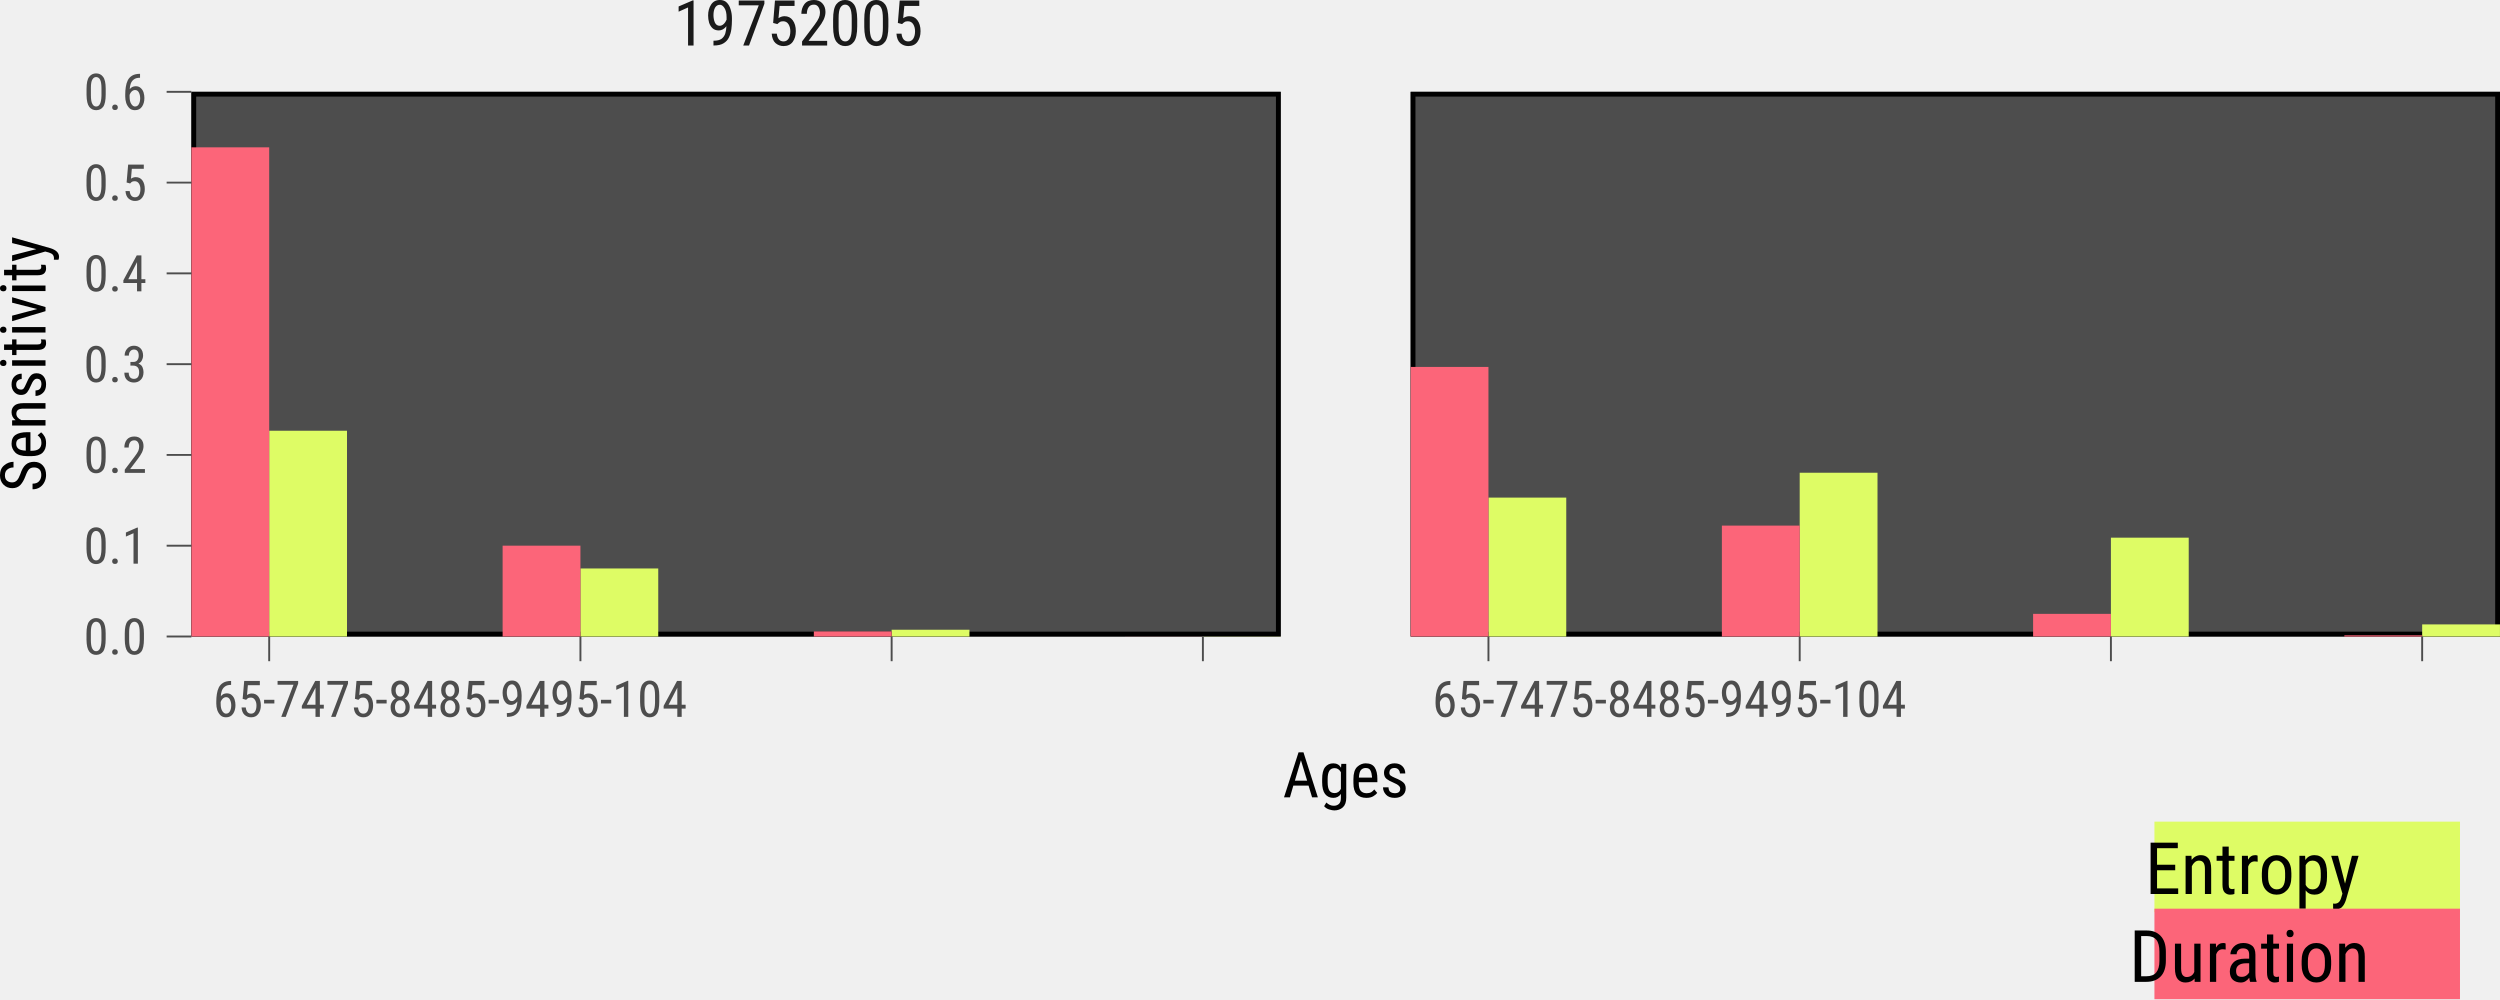
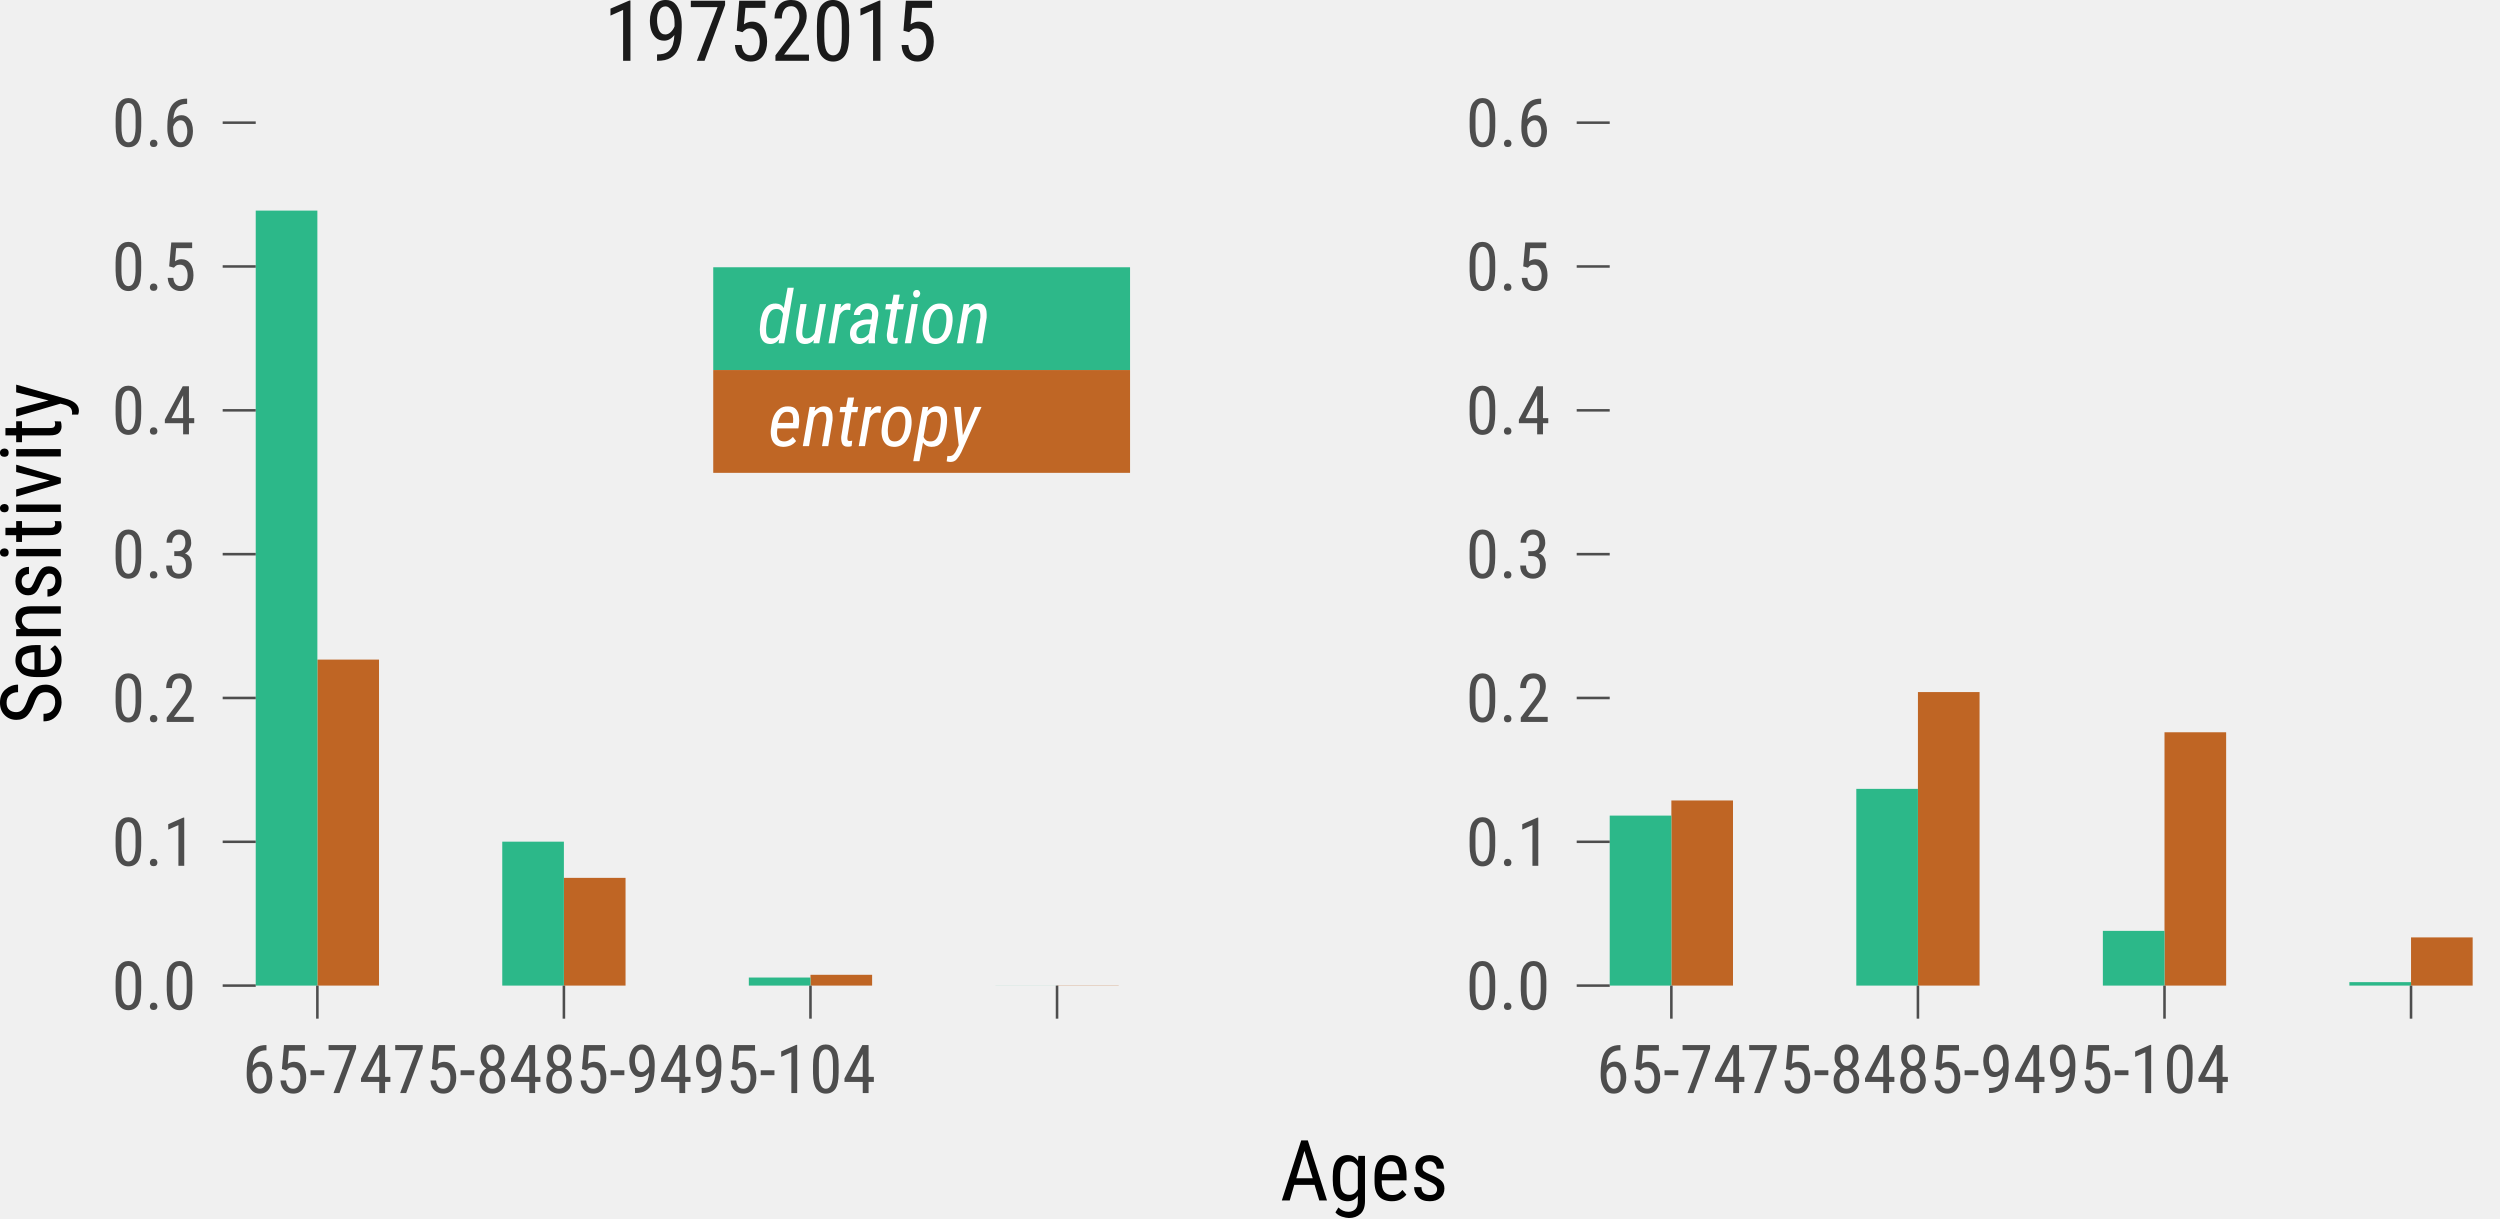
- <svg xmlns="http://www.w3.org/2000/svg" viewBox="0 0 369.481 147.675" height="147.675" width="369.481" xml:space="preserve" id="svg10" version="1.1">
-   <defs id="defs14">
-     <clipPath id="clipPath30" clipPathUnits="userSpaceOnUse">
-       <path id="path28" d="m 26.625,39.773 h 120.75 v 60.375 H 26.625 Z" />
+ <svg xmlns="http://www.w3.org/2000/svg" version="1.1" id="svg267156" xml:space="preserve" width="276.499" height="134.715" viewBox="0 0 276.499 134.715">
+   <defs id="defs267160">
+     <clipPath clipPathUnits="userSpaceOnUse" id="clipPath267174">
+       <path d="m 31,78 h 6 v 27.75 h -6 z" id="path267172" />
    </clipPath>
-     <clipPath id="clipPath40" clipPathUnits="userSpaceOnUse">
-       <path id="path38" d="m 35,77 h 9 v 23.148 h -9 z" />
+     <clipPath clipPathUnits="userSpaceOnUse" id="clipPath267184">
+       <path d="m 52,96 h 6 v 9.75 h -6 z" id="path267182" />
    </clipPath>
-     <clipPath id="clipPath50" clipPathUnits="userSpaceOnUse">
-       <path id="path48" d="m 69,92 h 10 v 8.148 H 69 Z" />
+     <clipPath clipPathUnits="userSpaceOnUse" id="clipPath267194">
+       <path d="m 72,104 h 6 v 1.75 h -6 z" id="path267192" />
    </clipPath>
-     <clipPath id="clipPath60" clipPathUnits="userSpaceOnUse">
-       <path id="path58" d="m 104,99 h 9 v 1.148 h -9 z" />
+     <clipPath clipPathUnits="userSpaceOnUse" id="clipPath267204">
+       <path d="m 93,105 h 5.207 v 0.75 H 93 Z" id="path267202" />
    </clipPath>
-     <clipPath id="clipPath70" clipPathUnits="userSpaceOnUse">
-       <path id="path68" d="m 138,100 h 9.375 v 0.148 H 138 Z" />
+     <clipPath clipPathUnits="userSpaceOnUse" id="clipPath267214">
+       <path d="M 26.625,41 H 32 v 64.75 h -5.375 z" id="path267212" />
    </clipPath>
-     <clipPath id="clipPath80" clipPathUnits="userSpaceOnUse">
-       <path id="path78" d="M 26.625,45 H 36 v 55.148 h -9.375 z" />
+     <clipPath clipPathUnits="userSpaceOnUse" id="clipPath267224">
+       <path d="m 47,93 h 6 v 12.75 h -6 z" id="path267222" />
    </clipPath>
-     <clipPath id="clipPath90" clipPathUnits="userSpaceOnUse">
-       <path id="path88" d="m 61,90 h 9 v 10.148 h -9 z" />
+     <clipPath clipPathUnits="userSpaceOnUse" id="clipPath267234">
+       <path d="m 67,105 h 6 v 0.75 h -6 z" id="path267232" />
    </clipPath>
-     <clipPath id="clipPath100" clipPathUnits="userSpaceOnUse">
-       <path id="path98" d="m 95,99 h 10 v 1.148 H 95 Z" />
+     <clipPath clipPathUnits="userSpaceOnUse" id="clipPath267244">
+       <path d="m 87,105 h 7 v 0.75 h -7 z" id="path267242" />
    </clipPath>
-     <clipPath id="clipPath110" clipPathUnits="userSpaceOnUse">
-       <path id="path108" d="m 130,100 h 9 v 0.148 h -9 z" />
+     <clipPath clipPathUnits="userSpaceOnUse" id="clipPath267254">
+       <path d="m 144,90 h 6 v 15.75 h -6 z" id="path267252" />
    </clipPath>
-     <clipPath id="clipPath120" clipPathUnits="userSpaceOnUse">
-       <path id="path118" d="m 161.773,39.773 h 120.75 v 60.375 h -120.75 z" />
+     <clipPath clipPathUnits="userSpaceOnUse" id="clipPath267264">
+       <path d="m 164,81 h 6 v 24.75 h -6 z" id="path267262" />
    </clipPath>
-     <clipPath id="clipPath130" clipPathUnits="userSpaceOnUse">
-       <path id="path128" d="m 170,84 h 10 v 16.148 h -10 z" />
+     <clipPath clipPathUnits="userSpaceOnUse" id="clipPath267274">
+       <path d="m 184,84 h 7 v 21.75 h -7 z" id="path267272" />
    </clipPath>
-     <clipPath id="clipPath140" clipPathUnits="userSpaceOnUse">
-       <path id="path138" d="m 204,81 h 10 v 19.148 h -10 z" />
+     <clipPath clipPathUnits="userSpaceOnUse" id="clipPath267284">
+       <path d="m 205,101 h 5.52 v 4.75 H 205 Z" id="path267282" />
    </clipPath>
-     <clipPath id="clipPath150" clipPathUnits="userSpaceOnUse">
-       <path id="path148" d="m 239,89 h 10 v 11.148 h -10 z" />
+     <clipPath clipPathUnits="userSpaceOnUse" id="clipPath267294">
+       <path d="m 138.938,91 h 6.063 v 14.75 h -6.063 z" id="path267292" />
    </clipPath>
-     <clipPath id="clipPath160" clipPathUnits="userSpaceOnUse">
-       <path id="path158" d="m 273,98 h 9.523 v 2.148 H 273 Z" />
+     <clipPath clipPathUnits="userSpaceOnUse" id="clipPath267304">
+       <path d="m 159,89 h 6 v 16.75 h -6 z" id="path267302" />
    </clipPath>
-     <clipPath id="clipPath170" clipPathUnits="userSpaceOnUse">
-       <path id="path168" d="M 161.773,70 H 171 v 30.148 h -9.227 z" />
+     <clipPath clipPathUnits="userSpaceOnUse" id="clipPath267314">
+       <path d="m 179,101 h 6 v 4.75 h -6 z" id="path267312" />
    </clipPath>
-     <clipPath id="clipPath180" clipPathUnits="userSpaceOnUse">
-       <path id="path178" d="m 196,87 h 9 v 13.148 h -9 z" />
-     </clipPath>
-     <clipPath id="clipPath190" clipPathUnits="userSpaceOnUse">
-       <path id="path188" d="m 230,97 h 10 v 3.148 h -10 z" />
-     </clipPath>
-     <clipPath id="clipPath200" clipPathUnits="userSpaceOnUse">
-       <path id="path198" d="m 265,100 h 9 v 0.148 h -9 z" />
+     <clipPath clipPathUnits="userSpaceOnUse" id="clipPath267324">
+       <path d="m 200,105 h 6 v 0.75 h -6 z" id="path267322" />
    </clipPath>
  </defs>
-   <g transform="matrix(1.333333,0,0,1.333333,-7.216145,-39.46094)" id="g18">
-     <g id="g24">
-       <g clip-path="url(#clipPath30)" id="g26">
-         <path id="path32" style="fill:#4d4d4d;fill-opacity:1;fill-rule:nonzero;stroke:#000000;stroke-width:1.067;stroke-linecap:round;stroke-linejoin:round;stroke-miterlimit:10;stroke-dasharray:none;stroke-opacity:1" d="m 26.625,39.773 h 120.75 v 60.375 H 26.625 Z" />
+   <g id="g267162" transform="matrix(1.333333,0,0,1.333333,-7.216145,-31.99219)">
+     <g id="g267168">
+       <g id="g267170" clip-path="url(#clipPath267174)">
+         <path d="m 31.738,78.707 h 5.113 v 27.043 h -5.113 z" style="fill:#bf6524;fill-opacity:1;fill-rule:nonzero;stroke:none" id="path267176" />
      </g>
    </g>
-     <g id="g34">
-       <g clip-path="url(#clipPath40)" id="g36">
-         <path id="path42" style="fill:#defc65;fill-opacity:1;fill-rule:nonzero;stroke:none" d="m 35.25,77.34 h 8.625 v 22.809 H 35.25 Z" />
+     <g id="g267178">
+       <g id="g267180" clip-path="url(#clipPath267184)">
+         <path d="m 52.188,96.813 h 5.113 v 8.938 h -5.113 z" style="fill:#bf6524;fill-opacity:1;fill-rule:nonzero;stroke:none" id="path267186" />
      </g>
    </g>
-     <g id="g44">
-       <g clip-path="url(#clipPath50)" id="g46">
-         <path id="path52" style="fill:#defc65;fill-opacity:1;fill-rule:nonzero;stroke:none" d="m 69.75,92.609 h 8.625 v 7.539 H 69.75 Z" />
+     <g id="g267188">
+       <g id="g267190" clip-path="url(#clipPath267194)">
+         <path d="m 72.641,104.855 h 5.113 v 0.895 h -5.113 z" style="fill:#bf6524;fill-opacity:1;fill-rule:nonzero;stroke:none" id="path267196" />
      </g>
    </g>
-     <g id="g54">
-       <g clip-path="url(#clipPath60)" id="g56">
-         <path id="path62" style="fill:#defc65;fill-opacity:1;fill-rule:nonzero;stroke:none" d="m 104.246,99.395 h 8.625 v 0.754 h -8.625 z" />
+     <g id="g267198">
+       <g id="g267200" clip-path="url(#clipPath267204)">
+         <path d="m 93.094,105.734 h 5.113 v 0.016 h -5.113 z" style="fill:#bf6524;fill-opacity:1;fill-rule:nonzero;stroke:none" id="path267206" />
      </g>
    </g>
-     <g id="g64">
-       <g clip-path="url(#clipPath70)" id="g66">
-         <path id="path72" style="fill:#defc65;fill-opacity:1;fill-rule:nonzero;stroke:none" d="m 138.746,100.137 h 8.625 v 0.012 h -8.625 z" />
+     <g id="g267208">
+       <g id="g267210" clip-path="url(#clipPath267214)">
+         <path d="m 26.625,41.465 h 5.113 v 64.285 h -5.113 z" style="fill:#2cb889;fill-opacity:1;fill-rule:nonzero;stroke:none" id="path267216" />
      </g>
    </g>
-     <g id="g74">
-       <g clip-path="url(#clipPath80)" id="g76">
-         <path id="path82" style="fill:#fc6579;fill-opacity:1;fill-rule:nonzero;stroke:none" d="m 26.625,45.93 h 8.625 v 54.219 h -8.625 z" />
+     <g id="g267218">
+       <g id="g267220" clip-path="url(#clipPath267224)">
+         <path d="m 47.074,93.813 h 5.113 v 11.938 h -5.113 z" style="fill:#2cb889;fill-opacity:1;fill-rule:nonzero;stroke:none" id="path267226" />
      </g>
    </g>
-     <g id="g84">
-       <g clip-path="url(#clipPath90)" id="g86">
-         <path id="path92" style="fill:#fc6579;fill-opacity:1;fill-rule:nonzero;stroke:none" d="m 61.125,90.078 h 8.625 v 10.07 h -8.625 z" />
+     <g id="g267228">
+       <g id="g267230" clip-path="url(#clipPath267234)">
+         <path d="m 67.527,105.082 h 5.113 v 0.668 h -5.113 z" style="fill:#2cb889;fill-opacity:1;fill-rule:nonzero;stroke:none" id="path267236" />
      </g>
    </g>
-     <g id="g94">
-       <g clip-path="url(#clipPath100)" id="g96">
-         <path id="path102" style="fill:#fc6579;fill-opacity:1;fill-rule:nonzero;stroke:none" d="m 95.621,99.586 h 8.625 v 0.563 h -8.625 z" />
+     <g id="g267238">
+       <g id="g267240" clip-path="url(#clipPath267244)">
+         <path d="m 87.98,105.746 h 5.113 v 0.004 H 87.98 Z" style="fill:#2cb889;fill-opacity:1;fill-rule:nonzero;stroke:none" id="path267246" />
      </g>
    </g>
-     <g id="g104">
-       <g clip-path="url(#clipPath110)" id="g106">
-         <path id="path112" style="fill:#fc6579;fill-opacity:1;fill-rule:nonzero;stroke:none" d="m 130.121,100.145 h 8.625 v 0.004 h -8.625 z" />
+     <g id="g267248">
+       <g id="g267250" clip-path="url(#clipPath267254)">
+         <path d="m 144.051,90.395 h 5.113 v 15.355 h -5.113 z" style="fill:#bf6524;fill-opacity:1;fill-rule:nonzero;stroke:none" id="path267256" />
      </g>
    </g>
-     <g id="g114">
-       <g clip-path="url(#clipPath120)" id="g116">
-         <path id="path122" style="fill:#4d4d4d;fill-opacity:1;fill-rule:nonzero;stroke:#000000;stroke-width:1.067;stroke-linecap:round;stroke-linejoin:round;stroke-miterlimit:10;stroke-dasharray:none;stroke-opacity:1" d="m 161.773,39.773 h 120.75 v 60.375 h -120.75 z" />
+     <g id="g267258">
+       <g id="g267260" clip-path="url(#clipPath267264)">
+         <path d="m 164.504,81.402 h 5.113 v 24.348 h -5.113 z" style="fill:#bf6524;fill-opacity:1;fill-rule:nonzero;stroke:none" id="path267266" />
      </g>
    </g>
-     <g id="g124">
-       <g clip-path="url(#clipPath130)" id="g126">
-         <path id="path132" style="fill:#defc65;fill-opacity:1;fill-rule:nonzero;stroke:none" d="m 170.398,84.75 h 8.625 v 15.398 h -8.625 z" />
+     <g id="g267268">
+       <g id="g267270" clip-path="url(#clipPath267274)">
+         <path d="m 184.957,84.738 h 5.113 v 21.012 h -5.113 z" style="fill:#bf6524;fill-opacity:1;fill-rule:nonzero;stroke:none" id="path267276" />
      </g>
    </g>
-     <g id="g134">
-       <g clip-path="url(#clipPath140)" id="g136">
-         <path id="path142" style="fill:#defc65;fill-opacity:1;fill-rule:nonzero;stroke:none" d="m 204.898,81.996 h 8.625 v 18.152 h -8.625 z" />
+     <g id="g267278">
+       <g id="g267280" clip-path="url(#clipPath267284)">
+         <path d="m 205.406,101.75 h 5.113 v 4 h -5.113 z" style="fill:#bf6524;fill-opacity:1;fill-rule:nonzero;stroke:none" id="path267286" />
      </g>
    </g>
-     <g id="g144">
-       <g clip-path="url(#clipPath150)" id="g146">
-         <path id="path152" style="fill:#defc65;fill-opacity:1;fill-rule:nonzero;stroke:none" d="m 239.395,89.191 h 8.625 v 10.957 h -8.625 z" />
+     <g id="g267288">
+       <g id="g267290" clip-path="url(#clipPath267294)">
+         <path d="m 138.938,91.648 h 5.113 v 14.102 h -5.113 z" style="fill:#2cb889;fill-opacity:1;fill-rule:nonzero;stroke:none" id="path267296" />
      </g>
    </g>
-     <g id="g154">
-       <g clip-path="url(#clipPath160)" id="g156">
-         <path id="path162" style="fill:#defc65;fill-opacity:1;fill-rule:nonzero;stroke:none" d="m 273.895,98.809 h 8.625 v 1.34 h -8.625 z" />
+     <g id="g267298">
+       <g id="g267300" clip-path="url(#clipPath267304)">
+         <path d="m 159.391,89.43 h 5.113 v 16.32 h -5.113 z" style="fill:#2cb889;fill-opacity:1;fill-rule:nonzero;stroke:none" id="path267306" />
      </g>
    </g>
-     <g id="g164">
-       <g clip-path="url(#clipPath170)" id="g166">
-         <path id="path172" style="fill:#fc6579;fill-opacity:1;fill-rule:nonzero;stroke:none" d="m 161.773,70.27 h 8.625 v 29.879 h -8.625 z" />
+     <g id="g267308">
+       <g id="g267310" clip-path="url(#clipPath267314)">
+         <path d="m 179.844,101.211 h 5.113 v 4.539 h -5.113 z" style="fill:#2cb889;fill-opacity:1;fill-rule:nonzero;stroke:none" id="path267316" />
      </g>
    </g>
-     <g id="g174">
-       <g clip-path="url(#clipPath180)" id="g176">
-         <path id="path182" style="fill:#fc6579;fill-opacity:1;fill-rule:nonzero;stroke:none" d="m 196.273,87.852 h 8.625 v 12.297 h -8.625 z" />
+     <g id="g267318">
+       <g id="g267320" clip-path="url(#clipPath267324)">
+         <path d="m 200.293,105.461 h 5.113 v 0.289 h -5.113 z" style="fill:#2cb889;fill-opacity:1;fill-rule:nonzero;stroke:none" id="path267326" />
      </g>
    </g>
-     <g id="g184">
-       <g clip-path="url(#clipPath190)" id="g186">
-         <path id="path192" style="fill:#fc6579;fill-opacity:1;fill-rule:nonzero;stroke:none" d="m 230.77,97.637 h 8.625 v 2.512 h -8.625 z" />
-       </g>
-     </g>
-     <g id="g194">
-       <g clip-path="url(#clipPath200)" id="g196">
-         <path id="path202" style="fill:#fc6579;fill-opacity:1;fill-rule:nonzero;stroke:none" d="m 265.27,100.016 h 8.625 v 0.133 h -8.625 z" />
-       </g>
-     </g>
-     <g id="g204">
-       <text id="text208" style="font-variant:normal;font-weight:normal;font-size:7px;font-family:'Roboto Condensed';-inkscape-font-specification:RobotoCondensed-Regular;writing-mode:lr-tb;fill:#1a1a1a;fill-opacity:1;fill-rule:nonzero;stroke:none" transform="translate(80.08594,34.64062)">
-         <tspan id="tspan206" y="0" x="0 3.451 6.902 10.353 135.148 138.599 142.05 145.501">19752005</tspan>
+     <g id="g267328">
+       <text transform="translate(55.50391,29.03906)" style="font-variant:normal;font-weight:normal;font-size:7px;font-family:'Roboto Condensed';-inkscape-font-specification:RobotoCondensed-Regular;writing-mode:lr-tb;fill:#1a1a1a;fill-opacity:1;fill-rule:nonzero;stroke:none" id="text267332">
+         <tspan x="0 3.451 6.902 10.353 112.316 115.767 119.218 122.669" y="0" id="tspan267330">19752015</tspan>
      </text>
-       <path id="path210" style="fill:none;stroke:#4d4d4d;stroke-width:0.213;stroke-linecap:butt;stroke-linejoin:round;stroke-miterlimit:10;stroke-dasharray:none;stroke-opacity:1" d="m 35.25,102.887 v -2.739" />
-       <path id="path212" style="fill:none;stroke:#4d4d4d;stroke-width:0.213;stroke-linecap:butt;stroke-linejoin:round;stroke-miterlimit:10;stroke-dasharray:none;stroke-opacity:1" d="m 69.75,102.887 v -2.739" />
-       <path id="path214" style="fill:none;stroke:#4d4d4d;stroke-width:0.213;stroke-linecap:butt;stroke-linejoin:round;stroke-miterlimit:10;stroke-dasharray:none;stroke-opacity:1" d="m 104.246,102.887 v -2.739" />
-       <path id="path216" style="fill:none;stroke:#4d4d4d;stroke-width:0.213;stroke-linecap:butt;stroke-linejoin:round;stroke-miterlimit:10;stroke-dasharray:none;stroke-opacity:1" d="m 138.746,102.887 v -2.739" />
-       <text id="text220" style="font-variant:normal;font-weight:normal;font-size:5.6px;font-family:'Roboto Condensed';-inkscape-font-specification:RobotoCondensed-Regular;writing-mode:lr-tb;fill:#4d4d4d;fill-opacity:1;fill-rule:nonzero;stroke:none" transform="translate(29.02734,109.0586)">
-         <tspan id="tspan218" y="0" x="0 2.761 5.522 6.91 9.671 34.49 37.251 40.012 41.401 44.162 68.97 71.73 74.491 75.88 78.641 102.113 104.874 107.635 109.024 111.784 114.545">65-7475-8485-9495-104</tspan>
+       <path d="M 31.738,108.492 V 105.75" style="fill:none;stroke:#4d4d4d;stroke-width:0.213;stroke-linecap:butt;stroke-linejoin:round;stroke-miterlimit:10;stroke-dasharray:none;stroke-opacity:1" id="path267334" />
+       <path d="M 52.188,108.492 V 105.75" style="fill:none;stroke:#4d4d4d;stroke-width:0.213;stroke-linecap:butt;stroke-linejoin:round;stroke-miterlimit:10;stroke-dasharray:none;stroke-opacity:1" id="path267336" />
+       <path d="M 72.641,108.492 V 105.75" style="fill:none;stroke:#4d4d4d;stroke-width:0.213;stroke-linecap:butt;stroke-linejoin:round;stroke-miterlimit:10;stroke-dasharray:none;stroke-opacity:1" id="path267338" />
+       <path d="M 93.094,108.492 V 105.75" style="fill:none;stroke:#4d4d4d;stroke-width:0.213;stroke-linecap:butt;stroke-linejoin:round;stroke-miterlimit:10;stroke-dasharray:none;stroke-opacity:1" id="path267340" />
+       <text transform="translate(25.51562,114.6641)" style="font-variant:normal;font-weight:normal;font-size:5.6px;font-family:'Roboto Condensed';-inkscape-font-specification:RobotoCondensed-Regular;writing-mode:lr-tb;fill:#4d4d4d;fill-opacity:1;fill-rule:nonzero;stroke:none" id="text267344">
+         <tspan x="0 2.761 5.522 6.91 9.671 20.434 23.195 25.956 27.345 30.106 40.874 43.635 46.396 47.785 50.546 59.931 62.692 65.453 66.842 69.602 72.363" y="0" id="tspan267342">65-7475-8485-9495-104</tspan>
      </text>
-       <path id="path222" style="fill:none;stroke:#4d4d4d;stroke-width:0.213;stroke-linecap:butt;stroke-linejoin:round;stroke-miterlimit:10;stroke-dasharray:none;stroke-opacity:1" d="m 170.398,102.887 v -2.739" />
-       <path id="path224" style="fill:none;stroke:#4d4d4d;stroke-width:0.213;stroke-linecap:butt;stroke-linejoin:round;stroke-miterlimit:10;stroke-dasharray:none;stroke-opacity:1" d="m 204.898,102.887 v -2.739" />
-       <path id="path226" style="fill:none;stroke:#4d4d4d;stroke-width:0.213;stroke-linecap:butt;stroke-linejoin:round;stroke-miterlimit:10;stroke-dasharray:none;stroke-opacity:1" d="m 239.395,102.887 v -2.739" />
-       <path id="path228" style="fill:none;stroke:#4d4d4d;stroke-width:0.213;stroke-linecap:butt;stroke-linejoin:round;stroke-miterlimit:10;stroke-dasharray:none;stroke-opacity:1" d="m 273.895,102.887 v -2.739" />
-       <text id="text246" style="font-variant:normal;font-weight:normal;font-size:5.6px;font-family:'Roboto Condensed';-inkscape-font-specification:RobotoCondensed-Regular;writing-mode:lr-tb;fill:#4d4d4d;fill-opacity:1;fill-rule:nonzero;stroke:none" transform="translate(164.1758,109.0586)">
-         <tspan id="tspan230" y="0" x="0 2.761 5.522 6.91 9.671 34.49 37.251 40.012 41.401 44.162 68.97 71.73 74.491 75.88 78.641 102.113 104.874 107.635 109.024 111.784 114.545">65-7475-8485-9495-104</tspan>
-         <tspan id="tspan232" y="-6.922" x="-149.488 -146.727 -145.255">0.0</tspan>
-         <tspan id="tspan234" y="-16.984" x="-149.488 -146.727 -145.255">0.1</tspan>
-         <tspan id="tspan236" y="-27.047" x="-149.488 -146.727 -145.255">0.2</tspan>
-         <tspan id="tspan238" y="-37.109" x="-149.488 -146.727 -145.255">0.3</tspan>
-         <tspan id="tspan240" y="-47.172" x="-149.488 -146.727 -145.255">0.4</tspan>
-         <tspan id="tspan242" y="-57.234" x="-149.488 -146.727 -145.255">0.5</tspan>
-         <tspan id="tspan244" y="-67.297" x="-149.484 -146.724 -145.251">0.6</tspan>
+       <path d="M 144.051,108.492 V 105.75" style="fill:none;stroke:#4d4d4d;stroke-width:0.213;stroke-linecap:butt;stroke-linejoin:round;stroke-miterlimit:10;stroke-dasharray:none;stroke-opacity:1" id="path267346" />
+       <path d="M 164.504,108.492 V 105.75" style="fill:none;stroke:#4d4d4d;stroke-width:0.213;stroke-linecap:butt;stroke-linejoin:round;stroke-miterlimit:10;stroke-dasharray:none;stroke-opacity:1" id="path267348" />
+       <path d="M 184.957,108.492 V 105.75" style="fill:none;stroke:#4d4d4d;stroke-width:0.213;stroke-linecap:butt;stroke-linejoin:round;stroke-miterlimit:10;stroke-dasharray:none;stroke-opacity:1" id="path267350" />
+       <path d="M 205.406,108.492 V 105.75" style="fill:none;stroke:#4d4d4d;stroke-width:0.213;stroke-linecap:butt;stroke-linejoin:round;stroke-miterlimit:10;stroke-dasharray:none;stroke-opacity:1" id="path267352" />
+       <text transform="translate(137.8281,114.6641)" style="font-variant:normal;font-weight:normal;font-size:5.6px;font-family:'Roboto Condensed';-inkscape-font-specification:RobotoCondensed-Regular;writing-mode:lr-tb;fill:#4d4d4d;fill-opacity:1;fill-rule:nonzero;stroke:none" id="text267370">
+         <tspan x="0 2.761 5.522 6.91 9.671 20.44 23.201 25.962 27.35 30.111 40.88 43.641 46.402 47.79 50.551 59.931 62.692 65.453 66.842 69.602 72.363" y="0" id="tspan267354">65-7475-8485-9495-104</tspan>
+         <tspan x="-10.824 -8.063 -6.591" y="-6.922" id="tspan267356">0.0</tspan>
+         <tspan x="-10.824 -8.063 -6.591" y="-18.852" id="tspan267358">0.1</tspan>
+         <tspan x="-10.824 -8.063 -6.591" y="-30.785" id="tspan267360">0.2</tspan>
+         <tspan x="-10.824 -8.063 -6.591" y="-42.715" id="tspan267362">0.3</tspan>
+         <tspan x="-10.824 -8.063 -6.591" y="-54.645" id="tspan267364">0.4</tspan>
+         <tspan x="-10.824 -8.063 -6.591" y="-66.574" id="tspan267366">0.5</tspan>
+         <tspan x="-10.82 -8.06 -6.587" y="-78.504" id="tspan267368">0.6</tspan>
      </text>
-       <path id="path248" style="fill:none;stroke:#4d4d4d;stroke-width:0.213;stroke-linecap:butt;stroke-linejoin:round;stroke-miterlimit:10;stroke-dasharray:none;stroke-opacity:1" d="m 23.883,100.148 h 2.742" />
-       <path id="path250" style="fill:none;stroke:#4d4d4d;stroke-width:0.213;stroke-linecap:butt;stroke-linejoin:round;stroke-miterlimit:10;stroke-dasharray:none;stroke-opacity:1" d="m 23.883,90.086 h 2.742" />
-       <path id="path252" style="fill:none;stroke:#4d4d4d;stroke-width:0.213;stroke-linecap:butt;stroke-linejoin:round;stroke-miterlimit:10;stroke-dasharray:none;stroke-opacity:1" d="m 23.883,80.023 h 2.742" />
-       <path id="path254" style="fill:none;stroke:#4d4d4d;stroke-width:0.213;stroke-linecap:butt;stroke-linejoin:round;stroke-miterlimit:10;stroke-dasharray:none;stroke-opacity:1" d="m 23.883,69.961 h 2.742" />
-       <path id="path256" style="fill:none;stroke:#4d4d4d;stroke-width:0.213;stroke-linecap:butt;stroke-linejoin:round;stroke-miterlimit:10;stroke-dasharray:none;stroke-opacity:1" d="m 23.883,59.898 h 2.742" />
-       <path id="path258" style="fill:none;stroke:#4d4d4d;stroke-width:0.213;stroke-linecap:butt;stroke-linejoin:round;stroke-miterlimit:10;stroke-dasharray:none;stroke-opacity:1" d="m 23.883,49.836 h 2.742" />
-       <path id="path260" style="fill:none;stroke:#4d4d4d;stroke-width:0.213;stroke-linecap:butt;stroke-linejoin:round;stroke-miterlimit:10;stroke-dasharray:none;stroke-opacity:1" d="m 23.883,39.773 h 2.742" />
-       <text id="text264" style="font-variant:normal;font-weight:normal;font-size:7px;font-family:'Roboto Condensed';-inkscape-font-specification:RobotoCondensed-Regular;writing-mode:lr-tb;fill:#000000;fill-opacity:1;fill-rule:nonzero;stroke:none" transform="translate(147.5977,117.9727)">
-         <tspan id="tspan262" y="0" x="0 4.032 7.476 10.752">Ages</tspan>
+       <path d="m 136.199,105.75 h 2.739" style="fill:none;stroke:#4d4d4d;stroke-width:0.213;stroke-linecap:butt;stroke-linejoin:round;stroke-miterlimit:10;stroke-dasharray:none;stroke-opacity:1" id="path267372" />
+       <path d="m 136.199,93.82 h 2.739" style="fill:none;stroke:#4d4d4d;stroke-width:0.213;stroke-linecap:butt;stroke-linejoin:round;stroke-miterlimit:10;stroke-dasharray:none;stroke-opacity:1" id="path267374" />
+       <path d="m 136.199,81.891 h 2.739" style="fill:none;stroke:#4d4d4d;stroke-width:0.213;stroke-linecap:butt;stroke-linejoin:round;stroke-miterlimit:10;stroke-dasharray:none;stroke-opacity:1" id="path267376" />
+       <path d="m 136.199,69.961 h 2.739" style="fill:none;stroke:#4d4d4d;stroke-width:0.213;stroke-linecap:butt;stroke-linejoin:round;stroke-miterlimit:10;stroke-dasharray:none;stroke-opacity:1" id="path267378" />
+       <path d="m 136.199,58.031 h 2.739" style="fill:none;stroke:#4d4d4d;stroke-width:0.213;stroke-linecap:butt;stroke-linejoin:round;stroke-miterlimit:10;stroke-dasharray:none;stroke-opacity:1" id="path267380" />
+       <path d="m 136.199,46.098 h 2.739" style="fill:none;stroke:#4d4d4d;stroke-width:0.213;stroke-linecap:butt;stroke-linejoin:round;stroke-miterlimit:10;stroke-dasharray:none;stroke-opacity:1" id="path267382" />
+       <path d="m 136.199,34.168 h 2.739" style="fill:none;stroke:#4d4d4d;stroke-width:0.213;stroke-linecap:butt;stroke-linejoin:round;stroke-miterlimit:10;stroke-dasharray:none;stroke-opacity:1" id="path267384" />
+       <text transform="translate(14.6875,107.7422)" style="font-variant:normal;font-weight:normal;font-size:5.6px;font-family:'Roboto Condensed';-inkscape-font-specification:RobotoCondensed-Regular;writing-mode:lr-tb;fill:#4d4d4d;fill-opacity:1;fill-rule:nonzero;stroke:none" id="text267400">
+         <tspan x="0 2.761 4.234" y="0" id="tspan267386">0.0</tspan>
+         <tspan x="0 2.761 4.234" y="-11.93" id="tspan267388">0.1</tspan>
+         <tspan x="0 2.761 4.234" y="-23.863" id="tspan267390">0.2</tspan>
+         <tspan x="0 2.761 4.234" y="-35.793" id="tspan267392">0.3</tspan>
+         <tspan x="0 2.761 4.234" y="-47.723" id="tspan267394">0.4</tspan>
+         <tspan x="0 2.761 4.234" y="-59.652" id="tspan267396">0.5</tspan>
+         <tspan x="0.004 2.765 4.238" y="-71.582" id="tspan267398">0.6</tspan>
      </text>
-       <text id="text268" style="font-variant:normal;font-weight:normal;font-size:7px;font-family:'Roboto Condensed';-inkscape-font-specification:RobotoCondensed-Regular;writing-mode:lr-tb;fill:#000000;fill-opacity:1;fill-rule:nonzero;stroke:none" transform="rotate(-90,47.29297,36.83594)">
-         <tspan id="tspan266" y="0" x="0 3.626 6.902 10.283 13.468 15.071 17.136 18.739 21.728 23.331 25.396">Sensitivity</tspan>
+       <path d="m 23.883,105.75 h 2.742" style="fill:none;stroke:#4d4d4d;stroke-width:0.213;stroke-linecap:butt;stroke-linejoin:round;stroke-miterlimit:10;stroke-dasharray:none;stroke-opacity:1" id="path267402" />
+       <path d="m 23.883,93.82 h 2.742" style="fill:none;stroke:#4d4d4d;stroke-width:0.213;stroke-linecap:butt;stroke-linejoin:round;stroke-miterlimit:10;stroke-dasharray:none;stroke-opacity:1" id="path267404" />
+       <path d="m 23.883,81.891 h 2.742" style="fill:none;stroke:#4d4d4d;stroke-width:0.213;stroke-linecap:butt;stroke-linejoin:round;stroke-miterlimit:10;stroke-dasharray:none;stroke-opacity:1" id="path267406" />
+       <path d="m 23.883,69.961 h 2.742" style="fill:none;stroke:#4d4d4d;stroke-width:0.213;stroke-linecap:butt;stroke-linejoin:round;stroke-miterlimit:10;stroke-dasharray:none;stroke-opacity:1" id="path267408" />
+       <path d="m 23.883,58.031 h 2.742" style="fill:none;stroke:#4d4d4d;stroke-width:0.213;stroke-linecap:butt;stroke-linejoin:round;stroke-miterlimit:10;stroke-dasharray:none;stroke-opacity:1" id="path267410" />
+       <path d="m 23.883,46.098 h 2.742" style="fill:none;stroke:#4d4d4d;stroke-width:0.213;stroke-linecap:butt;stroke-linejoin:round;stroke-miterlimit:10;stroke-dasharray:none;stroke-opacity:1" id="path267412" />
+       <path d="m 23.883,34.168 h 2.742" style="fill:none;stroke:#4d4d4d;stroke-width:0.213;stroke-linecap:butt;stroke-linejoin:round;stroke-miterlimit:10;stroke-dasharray:none;stroke-opacity:1" id="path267414" />
+       <text transform="translate(111.5977,123.5742)" style="font-variant:normal;font-weight:normal;font-size:7px;font-family:'Roboto Condensed';-inkscape-font-specification:RobotoCondensed-Regular;writing-mode:lr-tb;fill:#000000;fill-opacity:1;fill-rule:nonzero;stroke:none" id="text267418">
+         <tspan x="0 4.032 7.476 10.752" y="0" id="tspan267416">Ages</tspan>
+       </text>
+       <text transform="rotate(-90,47.29297,36.83594)" style="font-variant:normal;font-weight:normal;font-size:7px;font-family:'Roboto Condensed';-inkscape-font-specification:RobotoCondensed-Regular;writing-mode:lr-tb;fill:#000000;fill-opacity:1;fill-rule:nonzero;stroke:none" id="text267422">
+         <tspan x="0 3.626 6.902 10.283 13.468 15.071 17.136 18.739 21.728 23.331 25.396" y="0" id="tspan267420">Sensitivity</tspan>
      </text>
    </g>
-     <g id="g1710" transform="matrix(0.682133,0,0,0.682133,103.4926,-72.16648)">
-       <rect y="282.98" x="206.586" height="14.143" width="49.085" id="rect832" style="opacity:1;fill:#defc65;fill-opacity:1;stroke:#defc65;stroke-width:0.566;stroke-miterlimit:4;stroke-dasharray:none;stroke-dashoffset:0;stroke-opacity:1" />
-       <text id="text1656" y="294.455" x="231.658" style="font-style:normal;font-variant:normal;font-weight:normal;font-stretch:normal;font-size:11.728px;line-height:1.25;font-family:'Roboto Condensed';-inkscape-font-specification:'Roboto Condensed, ';text-align:center;letter-spacing:0px;word-spacing:0px;text-anchor:middle;fill:#000000;fill-opacity:1;stroke:none;stroke-width:0.75" xml:space="preserve">
-         <tspan style="font-size:11.728px;stroke-width:0.75" y="294.455" x="231.658" id="tspan1654">Entropy</tspan>
-       </text>
-     </g>
-     <g id="g1715" transform="matrix(0.682133,0,0,0.682133,122.1928,-80.25268)">
-       <rect y="308.978" x="179.172" height="14.143" width="49.085" id="rect832-6" style="opacity:1;fill:#fc6579;fill-opacity:1;stroke:#fc6579;stroke-width:0.566;stroke-miterlimit:4;stroke-dasharray:none;stroke-dashoffset:0;stroke-opacity:1" />
-       <text id="text1656-2" y="320.582" x="203.724" style="font-style:normal;font-variant:normal;font-weight:normal;font-stretch:normal;font-size:11.728px;line-height:1.25;font-family:'Roboto Condensed';-inkscape-font-specification:'Roboto Condensed, ';text-align:center;letter-spacing:0px;word-spacing:0px;text-anchor:middle;fill:#000000;fill-opacity:1;stroke:none;stroke-width:0.75" xml:space="preserve">
-         <tspan style="font-size:11.728px;stroke-width:0.75" y="320.582" x="203.724" id="tspan1654-2">Duration</tspan>
-       </text>
-     </g>
+     <rect style="opacity:0.996;fill:#2cb889;stroke:none;stroke-width:0.479" id="rect220959" width="34.575" height="8.527" x="64.575" y="46.163" />
+     <text xml:space="preserve" style="font-style:italic;font-variant:normal;font-weight:normal;font-stretch:normal;font-size:6.133px;line-height:1.25;font-family:'Roboto Condensed';-inkscape-font-specification:'Roboto Condensed,  Italic';text-align:center;letter-spacing:0px;word-spacing:0px;text-anchor:middle;fill:#ffffff;stroke-width:0.575" x="81.396" y="52.47" id="text217899">
+       <tspan id="tspan217897" style="font-style:italic;font-variant:normal;font-weight:normal;font-stretch:normal;font-size:6.133px;font-family:'Roboto Condensed';-inkscape-font-specification:'Roboto Condensed,  Italic';fill:#ffffff;stroke-width:0.575" x="81.396" y="52.47">duration</tspan>
+     </text>
+     <rect style="opacity:0.996;fill:#bf6524;fill-opacity:1;stroke:none;stroke-width:0.479" id="rect220959-2" width="34.575" height="8.527" x="64.575" y="54.69" />
+     <text xml:space="preserve" style="font-style:italic;font-variant:normal;font-weight:normal;font-stretch:normal;font-size:6.133px;line-height:1.25;font-family:'Roboto Condensed';-inkscape-font-specification:'Roboto Condensed,  Italic';text-align:center;letter-spacing:0px;word-spacing:0px;text-anchor:middle;fill:#ffffff;stroke-width:0.575" x="81.396" y="60.997" id="text217899-8">
+       <tspan id="tspan217897-5" style="font-style:italic;font-variant:normal;font-weight:normal;font-stretch:normal;font-size:6.133px;font-family:'Roboto Condensed';-inkscape-font-specification:'Roboto Condensed,  Italic';fill:#ffffff;stroke-width:0.575" x="81.396" y="60.997">entropy</tspan>
+     </text>
  </g>
</svg>
